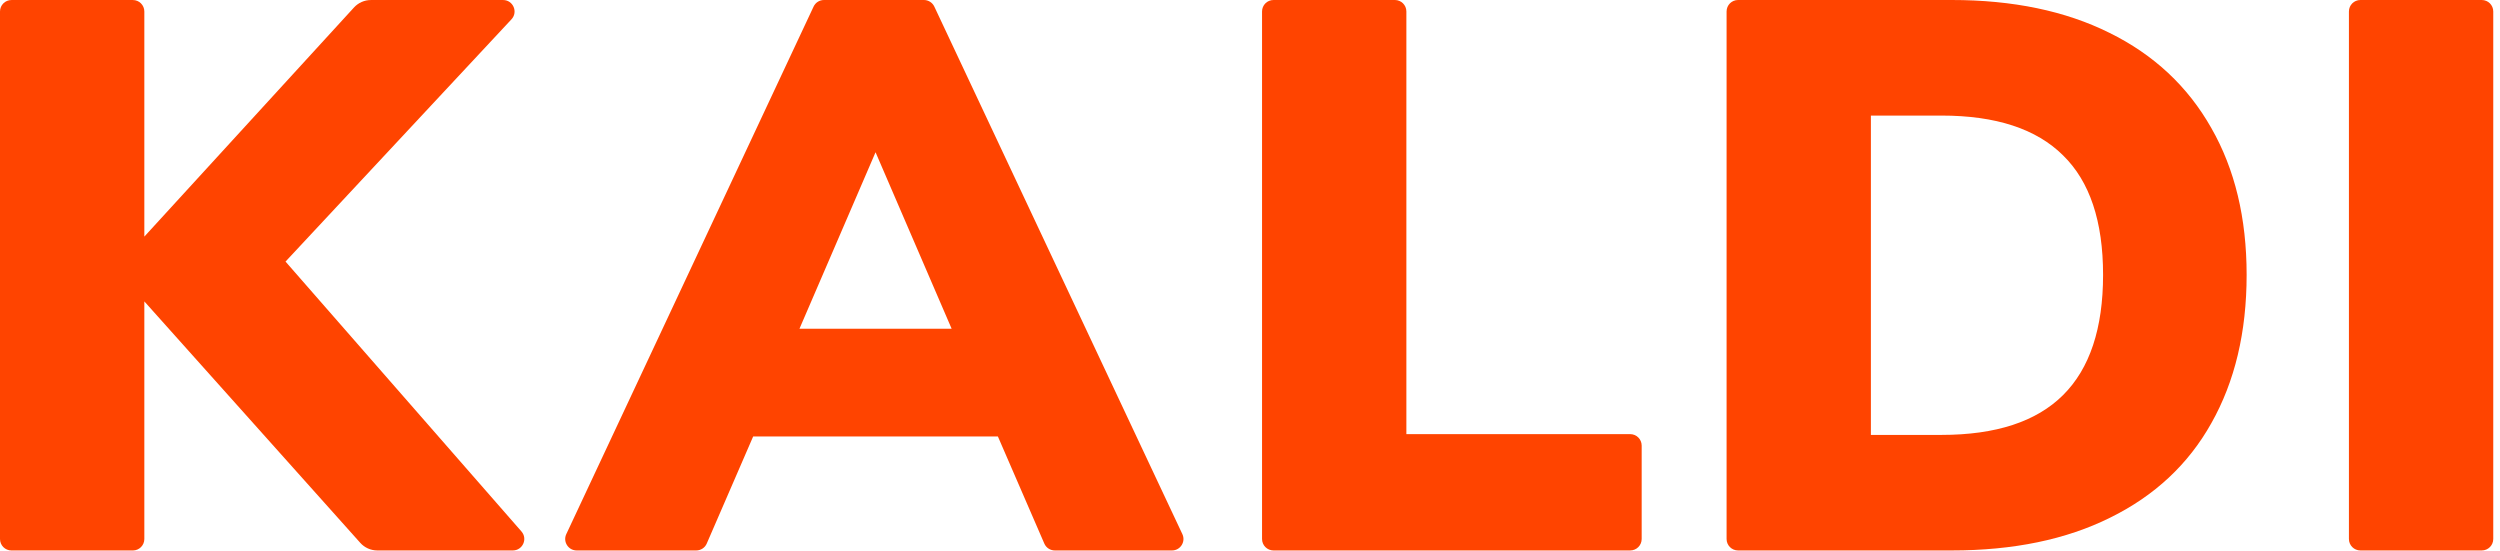
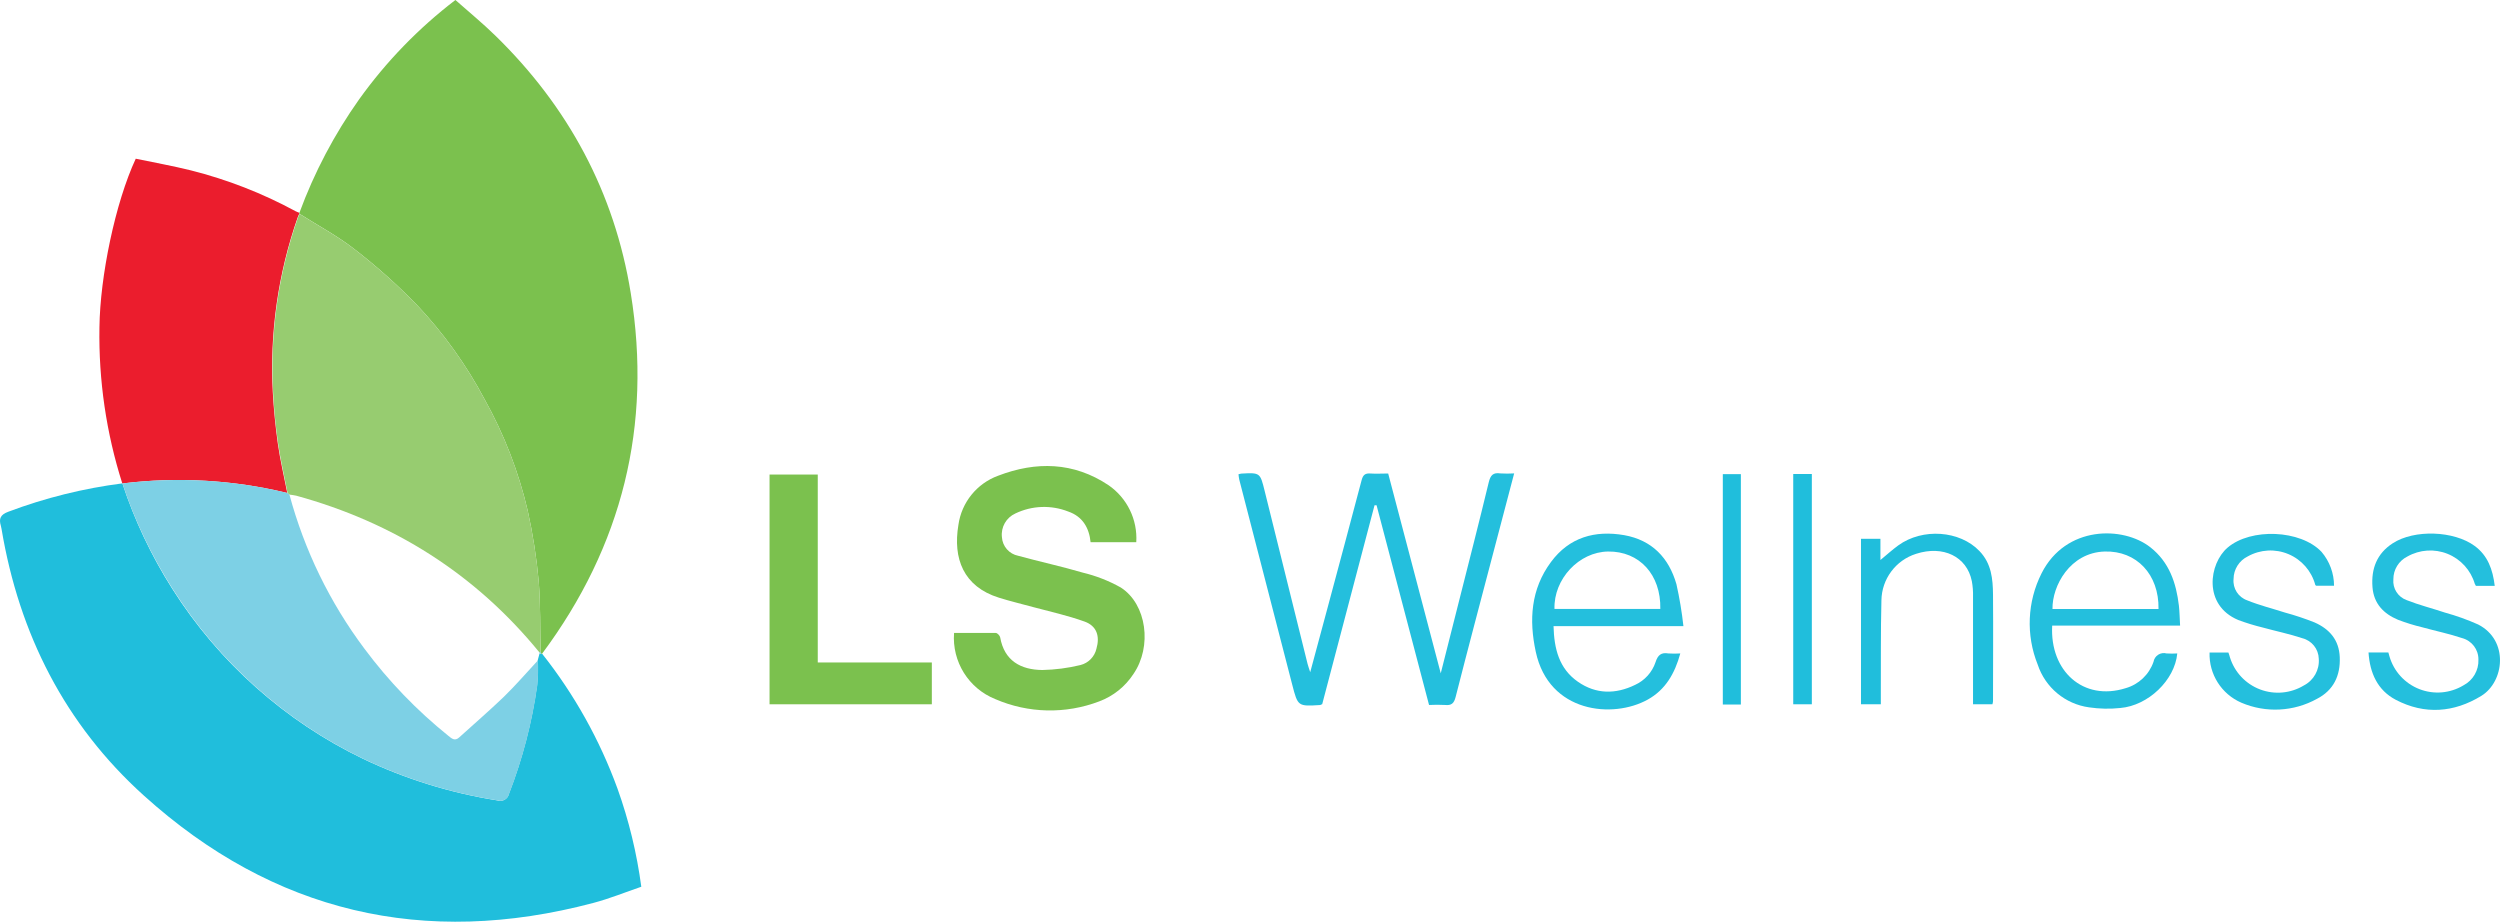
- <svg xmlns="http://www.w3.org/2000/svg" xmlns:xlink="http://www.w3.org/1999/xlink" viewBox="0 0 109 24">
-   <g transform="translate(-1470)">
-     <g style="mix-blend-mode:normal" transform="translate(1470)" fill="#f40">
-       <use xlink:href="#b" style="mix-blend-mode:normal" />
-       <use xlink:href="#c" style="mix-blend-mode:normal" />
-       <use xlink:href="#d" style="mix-blend-mode:normal" />
-       <use xlink:href="#e" style="mix-blend-mode:normal" />
-       <use xlink:href="#f" style="mix-blend-mode:normal" />
+ <svg xmlns="http://www.w3.org/2000/svg" viewBox="0 0 504.06 185.84">
+   <defs>
+     <style>.cls-1{fill:#20bedc;}.cls-2{fill:#7bc14e;}.cls-3{fill:#eb1d2d;}.cls-4{fill:#24bfdd;}.cls-5{fill:#7dd0e5;}.cls-6{fill:#97cc70;}</style>
+   </defs>
+   <g id="Layer_2" data-name="Layer 2">
+     <g id="Layer_1-2" data-name="Layer 1">
+       <path class="cls-1" d="M109.3,131.8A97.6,97.6,0,0,1,124.5,159a96.34,96.34,0,0,1,4.8,19.79c-3.22,1.1-6.4,2.4-9.7,3.27C85.53,191.08,55.13,184,29,160.4,13.09,146.05,3.85,127.78.31,106.65A4.69,4.69,0,0,0,.17,106c-.44-1.45-.06-2.24,1.5-2.82a102.17,102.17,0,0,1,23-5.72l0,0a95.23,95.23,0,0,0,10.07,21.27A93.59,93.59,0,0,0,73.21,153a98.55,98.55,0,0,0,27,8.37,1.81,1.81,0,0,0,2.39-1.3,98.38,98.38,0,0,0,5.7-21.92,36.63,36.63,0,0,0,.11-5l.35-1.3a1.59,1.59,0,0,0,.3-.06Z" />
+       <path class="cls-2" d="M109.3,131.8h-.24l-.06-.3c-.1-4.77,0-9.55-.38-14.28A113,113,0,0,0,106.41,103,86.4,86.4,0,0,0,97.7,80.5,87.18,87.18,0,0,0,84,61.42,118,118,0,0,0,71.51,50.27c-3.46-2.71-7.41-4.8-11.14-7.17a.34.34,0,0,1,0-.2A98.15,98.15,0,0,1,72.43,20,94.4,94.4,0,0,1,91.82,0c2.66,2.36,5.44,4.63,8,7.13,14.74,14.35,24.08,31.66,27.36,52C131.5,85.77,125.48,110.08,109.3,131.8Z" />
+       <path class="cls-3" d="M60.34,42.9a.34.34,0,0,0,0,.2c-.11.25-.24.5-.33.76A91.77,91.77,0,0,0,55,79.1c.19,3.42.53,6.84,1,10.23s1.27,6.72,1.92,10.07a92.41,92.41,0,0,0-33.26-1.92l0,0A98.41,98.41,0,0,1,20.05,66c.12-10.27,3.19-25.12,7.32-34,3.64.76,7.39,1.43,11.07,2.34a90.68,90.68,0,0,1,21.14,8.24C59.82,42.71,60.09,42.79,60.34,42.9Z" />
+       <path class="cls-2" d="M192.36,127.62c2.79,0,5.6,0,8.42,0,.31,0,.82.54.88.89.83,4.72,4.16,6.54,8.5,6.58a35.74,35.74,0,0,0,7.68-1,4.41,4.41,0,0,0,3.23-3.3c.73-2.52.06-4.59-2.4-5.47-3.37-1.21-6.91-2-10.37-2.92-2.3-.63-4.62-1.18-6.89-1.89-7.17-2.24-9.31-7.91-8.17-14.69a12.38,12.38,0,0,1,8-9.9c7.65-2.94,15.23-2.79,22.27,1.91a13,13,0,0,1,5.59,11.49h-9.21c-.29-2.91-1.63-5.19-4.5-6.18a13.34,13.34,0,0,0-10.67.39,4.66,4.66,0,0,0-2.71,4.77,4.08,4.08,0,0,0,3.29,3.76c4.32,1.19,8.72,2.13,13,3.39a30,30,0,0,1,7.67,3c5.26,3.36,6.36,11.92,2.56,17.44a14.13,14.13,0,0,1-6.91,5.53,27.8,27.8,0,0,1-20.94-.46A13.3,13.3,0,0,1,192.36,127.62Z" />
+       <path class="cls-4" d="M249.71,95.62a3.76,3.76,0,0,1,.54-.13c3.83-.21,3.82-.2,4.74,3.51q4.32,17.43,8.65,34.86c.11.42.26.83.53,1.68,1.24-4.63,2.37-8.82,3.5-13,2.29-8.57,4.61-17.13,6.86-25.71.28-1.09.73-1.44,1.8-1.36s2.32,0,3.56,0c3.51,13.33,7,26.56,10.6,40.29l3.54-14c2.06-8.18,4.17-16.34,6.14-24.53.35-1.42.89-2,2.32-1.78a23.43,23.43,0,0,0,2.8,0c-1.44,5.48-2.83,10.78-4.23,16.08-2.53,9.65-5.1,19.29-7.57,29-.33,1.3-.85,1.74-2.13,1.61a31.33,31.33,0,0,0-3.23,0c-3.54-13.49-7.06-26.88-10.58-40.27l-.41,0q-5.28,20.09-10.55,40.1a1.72,1.72,0,0,1-.4.18c-4.49.28-4.51.29-5.64-4.08q-5.35-20.68-10.69-41.39A9.38,9.38,0,0,1,249.71,95.62Z" />
+       <path class="cls-2" d="M155.16,142V95.68h9.72v37.89h23V142Z" />
+       <path class="cls-4" d="M413.77,126.14c-.5,9.15,6.26,15.31,14.82,12.61a8.37,8.37,0,0,0,5.61-5.31,2.11,2.11,0,0,1,2.64-1.69,17.11,17.11,0,0,0,2.15,0c-.5,5.38-5.85,10.52-11.49,11a25,25,0,0,1-6.29-.13A12.73,12.73,0,0,1,410.85,134a22.37,22.37,0,0,1,.78-18.41c4.86-9.63,16.41-9.58,21.94-5.24,3.81,3,5.21,7.19,5.75,11.78.14,1.25.15,2.52.24,4Zm21.44-3.35c.12-7-4.45-11.77-10.84-11.59-7,.2-10.62,6.93-10.54,11.59Z" />
+       <path class="cls-4" d="M339.42,126.25H313.23c.12,4.55,1.1,8.56,4.93,11.22,3.65,2.53,7.58,2.53,11.51.62a7.73,7.73,0,0,0,4.13-4.59c.46-1.44,1.15-2,2.6-1.75a18.73,18.73,0,0,0,2.39,0c-1.11,4.05-3,7.33-6.58,9.31-7,3.89-19.9,2.71-22.56-9.63-1.39-6.43-1-12.63,3.06-18.11,3.69-5,8.88-6.44,14.77-5.42,5.59,1,9,4.55,10.53,9.89A77.87,77.87,0,0,1,339.42,126.25Zm-4.66-3.48c.14-6.93-4.23-11.64-10.52-11.57-5.87.07-11,5.54-10.82,11.57Z" />
+       <path class="cls-4" d="M470.6,118.1H467s-.17-.1-.19-.19a9.36,9.36,0,0,0-13.6-5.73,5.1,5.1,0,0,0-2.87,4.55,4.14,4.14,0,0,0,2.77,4.32c2.46,1,5.05,1.64,7.57,2.45a55.19,55.19,0,0,1,6,2c3,1.33,4.93,3.52,5.07,7,.16,3.74-1.27,6.69-4.59,8.4a17.37,17.37,0,0,1-15.25.78,10.64,10.64,0,0,1-6.41-10.11h3.8c.11.32.23.63.32,1a10.12,10.12,0,0,0,14.9,5.63,5.57,5.57,0,0,0,3-5.38,4.39,4.39,0,0,0-3.31-4.14c-2.62-.87-5.35-1.43-8-2.16a43.08,43.08,0,0,1-4.92-1.51c-7.16-3-5.9-11.4-2.15-14.6,4.69-4,14.7-3.61,18.93.85A10.57,10.57,0,0,1,470.6,118.1Z" />
+       <path class="cls-4" d="M503,118.13H499.2a2.07,2.07,0,0,1-.23-.44,9.36,9.36,0,0,0-13.59-5.48,5.09,5.09,0,0,0-2.82,4.58,4.06,4.06,0,0,0,2.68,4.21c2.52,1,5.15,1.65,7.71,2.51a47.15,47.15,0,0,1,6.7,2.4c6.23,3.18,5.31,11.52.65,14.39-5.52,3.39-11.43,3.84-17.25.8-3.67-1.93-5.23-5.38-5.5-9.55h4c.07.27.14.53.22.78a10.1,10.1,0,0,0,14.94,5.84,5.61,5.61,0,0,0,3-5.19,4.43,4.43,0,0,0-3.31-4.33c-2.61-.88-5.33-1.43-8-2.17a39.31,39.31,0,0,1-4.91-1.52c-2.88-1.21-4.88-3.23-5.14-6.57-.29-3.73.89-6.8,4.11-8.87,4.35-2.8,12.29-2.52,16.47.54C501.59,112,502.6,114.81,503,118.13Z" />
+       <path class="cls-1" d="M401.72,142h-3.91v-1.85c0-6.61,0-13.22,0-19.83a15,15,0,0,0-.24-3.14c-1-5-5.81-7.27-11.23-5.52a10,10,0,0,0-7,9.4c-.16,6.32-.09,12.66-.12,19V142h-4V108.63h3.92v4.28c1.39-1.15,2.45-2.11,3.59-2.94,4.92-3.57,12.43-3,16.37,1.13,2.43,2.52,2.71,5.63,2.74,8.81.06,7.16,0,14.33,0,21.49A3.12,3.12,0,0,1,401.72,142Z" />
+       <path class="cls-1" d="M351,142.05h-3.64V95.6H351Z" />
+       <path class="cls-1" d="M361.56,142V95.57h3.75V142Z" />
+       <path class="cls-5" d="M24.68,97.48A92.41,92.41,0,0,1,57.94,99.4l.41.3a91.49,91.49,0,0,0,15.12,31.08A96.53,96.53,0,0,0,90.4,148.36c.66.53,1.29,1.13,2.16.34,3-2.72,6.06-5.36,9-8.18,2.41-2.34,4.61-4.91,6.9-7.37a36.63,36.63,0,0,1-.11,5,98.38,98.38,0,0,1-5.7,21.92,1.81,1.81,0,0,1-2.39,1.3,98.55,98.55,0,0,1-27-8.37,93.59,93.59,0,0,1-38.46-34.28A95.23,95.23,0,0,1,24.68,97.48Z" />
+       <path class="cls-5" d="M108.76,131.85c0-.13,0-.26,0-.39l.28,0,.06.3A1.59,1.59,0,0,1,108.76,131.85Z" />
+       <path class="cls-6" d="M109,131.49l-.28,0c-12.93-15.82-29.4-26.17-49-31.55-.43-.11-.88-.14-1.32-.21l-.41-.3c-.65-3.35-1.43-6.69-1.92-10.07s-.83-6.81-1-10.23a91.77,91.77,0,0,1,5-35.24c.09-.26.22-.51.33-.76,3.73,2.37,7.68,4.46,11.14,7.17A118,118,0,0,1,84,61.42,87.18,87.18,0,0,1,97.7,80.5,86.4,86.4,0,0,1,106.41,103a113,113,0,0,1,2.21,14.18C109,121.94,108.9,126.72,109,131.49Z" />
    </g>
  </g>
-   <defs>
-     <path id="b" d="M22.735 23.171c.283.323.053.829-.376.829h-5.907c-.285 0-.556-.121-.745-.333l-9.414-10.526v10.36c0 .276-.224.5-.5.5h-5.293c-.276 0-.5-.224-.5-.5v-23c0-.276.224-.5.5-.5h5.293c.276 0 .5.224.5.5v9.815l9.141-9.99c.19-.207.457-.325.738-.325h5.762c.437 0 .664.521.366.841l-9.851 10.563 10.287 11.767z" />
-     <path id="c" d="M45.991 24c-.199 0-.38-.118-.459-.301l-2.024-4.669h-10.67l-2.024 4.669c-.079.183-.259.301-.459.301h-5.212c-.366 0-.608-.381-.453-.712l10.782-23c.082-.176.259-.288.453-.288h4.358c.194 0 .37.112.453.287l10.815 23c.156.332-.086.713-.452.713h-5.108zm-11.135-9.668h6.635l-3.317-7.694-3.317 7.694z" />
-     <path id="d" d="M55.525 24c-.276 0-.5-.224-.5-.5v-23c0-.276.224-.5.5-.5h5.293c.276 0 .5.224.5.5v18.428h9.759c.276 0 .5.224.5.5v4.072c0 .276-.224.5-.5.5h-15.552z" />
-     <path id="e" d="M75.279.5c0-.276.224-.5.5-.5h9.315c2.667 0 4.959.477 6.874 1.43 1.938.953 3.42 2.338 4.446 4.153 1.026 1.793 1.539 3.926 1.539 6.4 0 2.496-.513 4.652-1.539 6.468-1.003 1.793-2.474 3.166-4.412 4.119-1.915.953-4.218 1.43-6.908 1.43h-9.315c-.276 0-.5-.224-.5-.5v-23zm9.37 18.462c2.371 0 4.138-.579 5.301-1.736 1.163-1.157 1.744-2.905 1.744-5.242 0-2.338-.581-4.074-1.744-5.209-1.163-1.157-2.93-1.736-5.301-1.736h-3.078v13.923h3.078z" />
-     <path id="f" d="M102.913 24c-.276 0-.5-.224-.5-.5v-23c0-.276.224-.5.5-.5h5.293c.276 0 .5.224.5.5v23c0 .276-.224.5-.5.5h-5.293z" />
-   </defs>
</svg>
